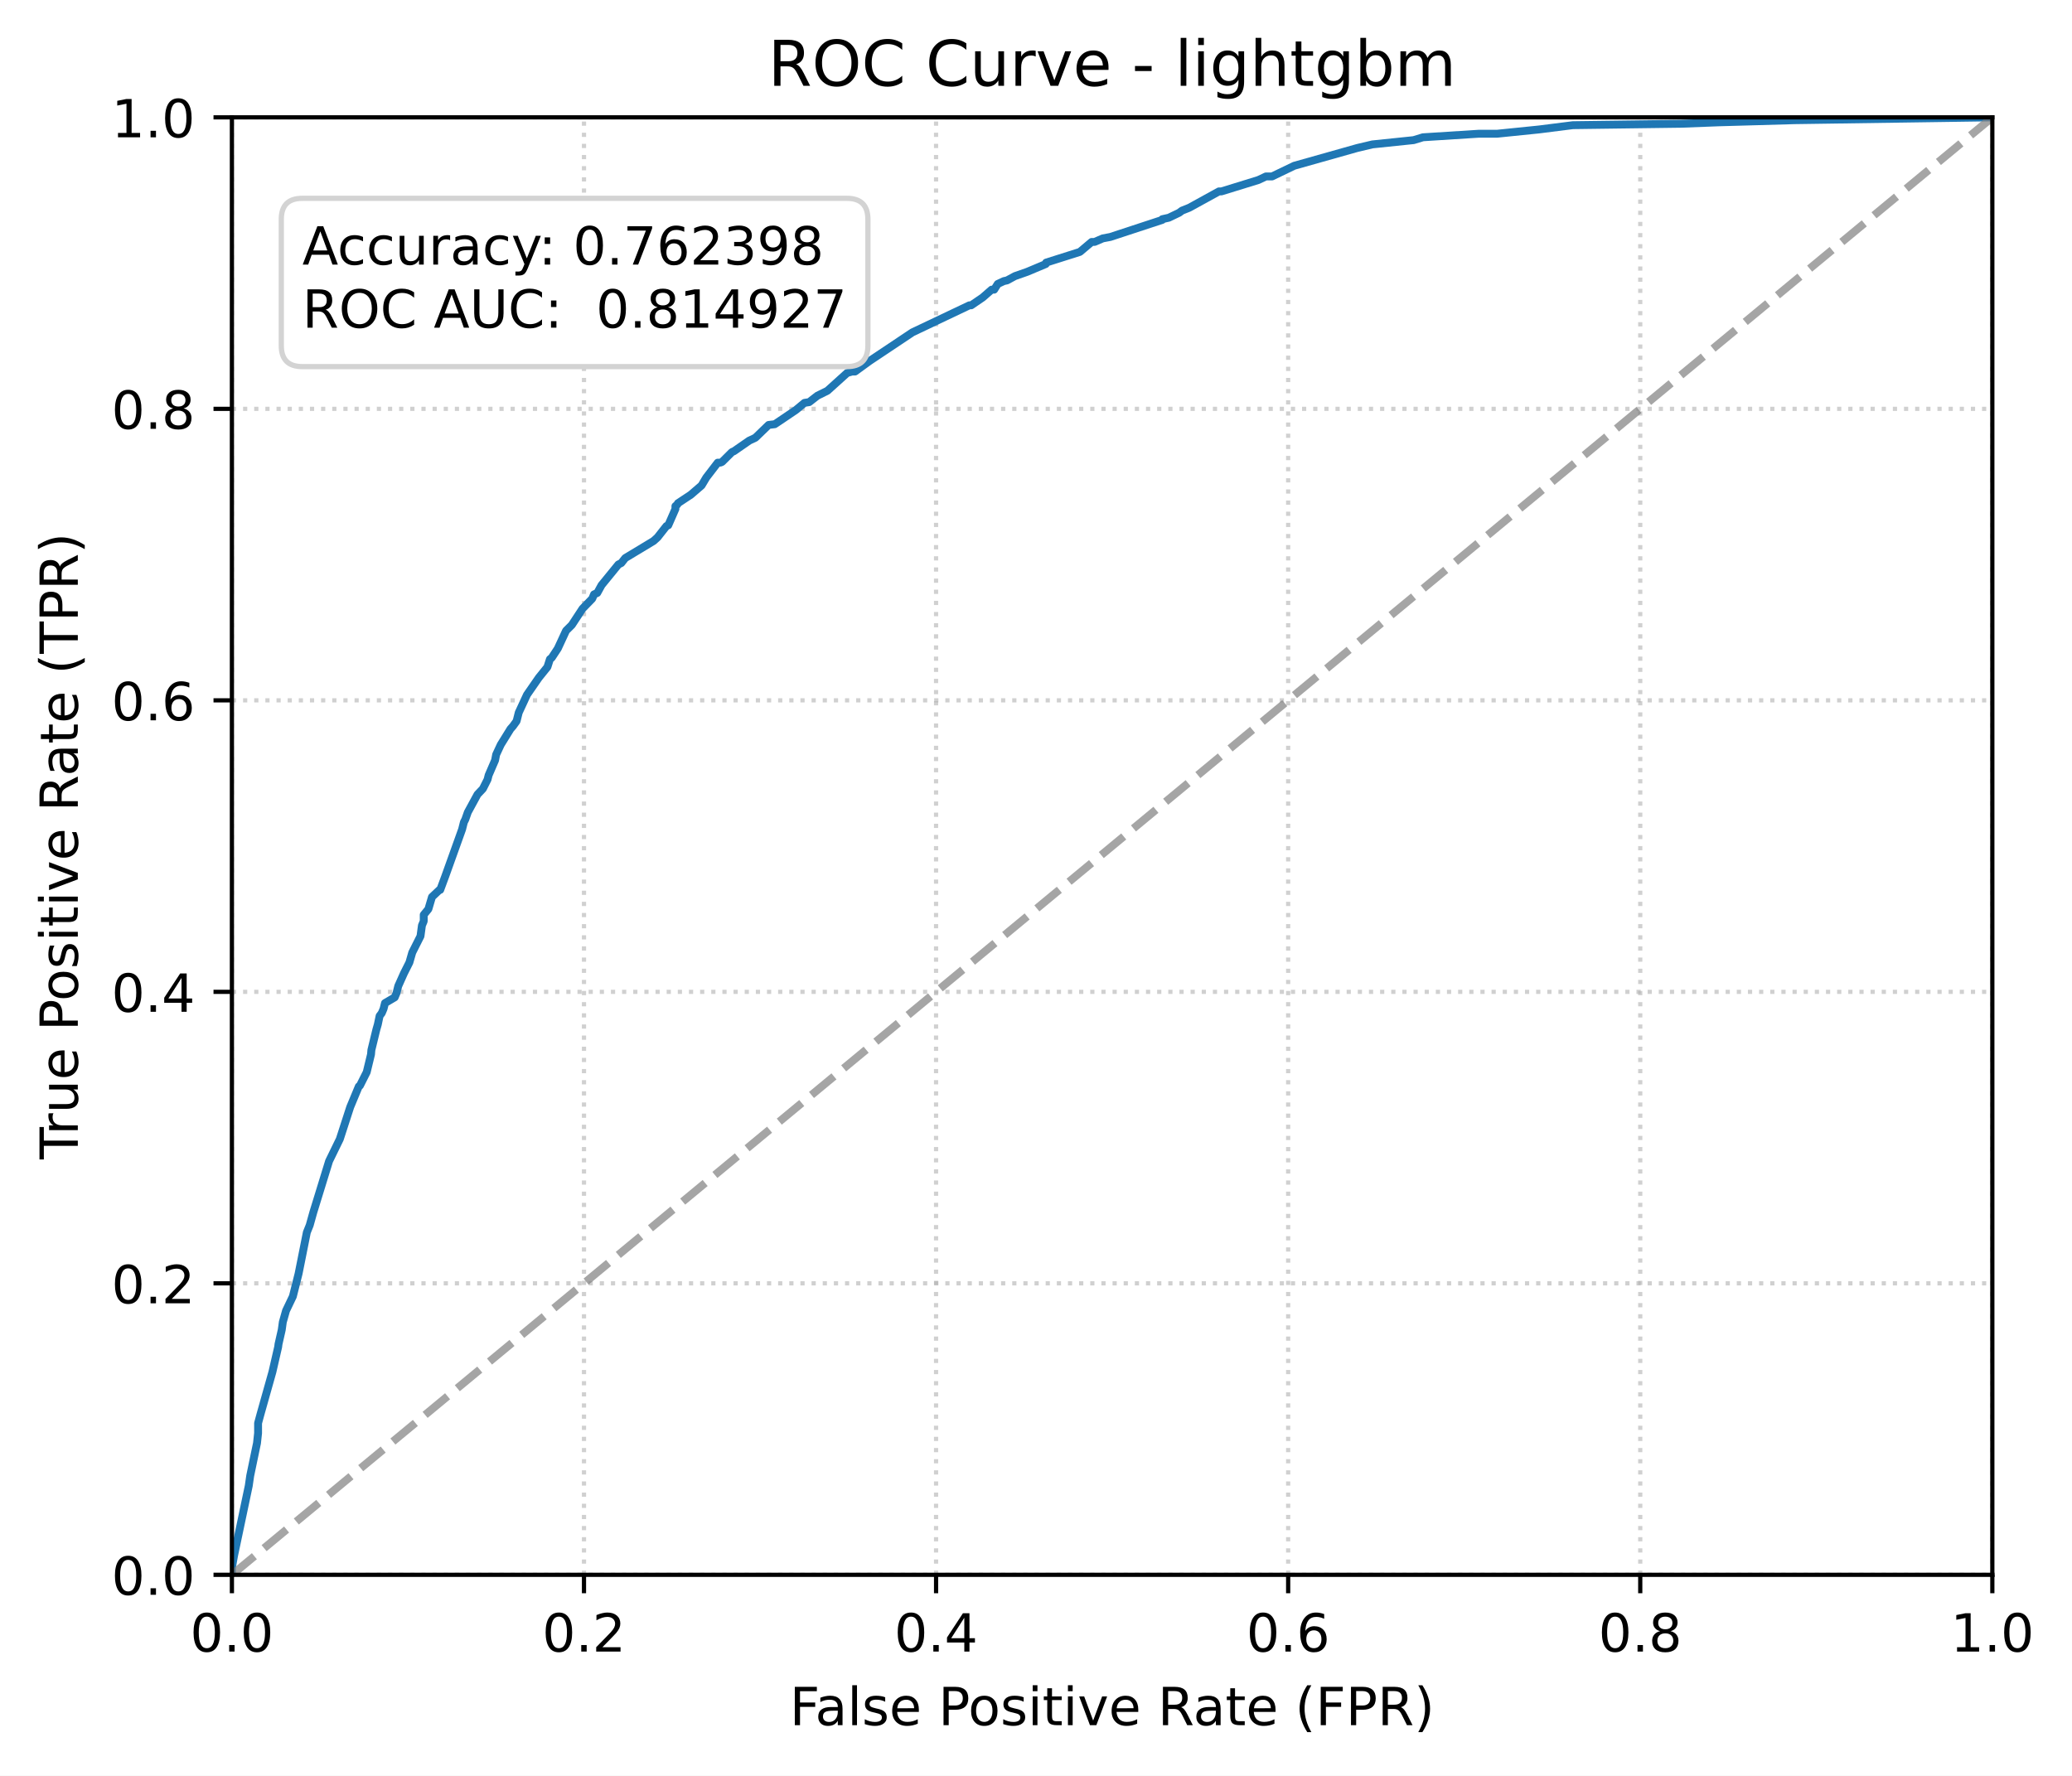
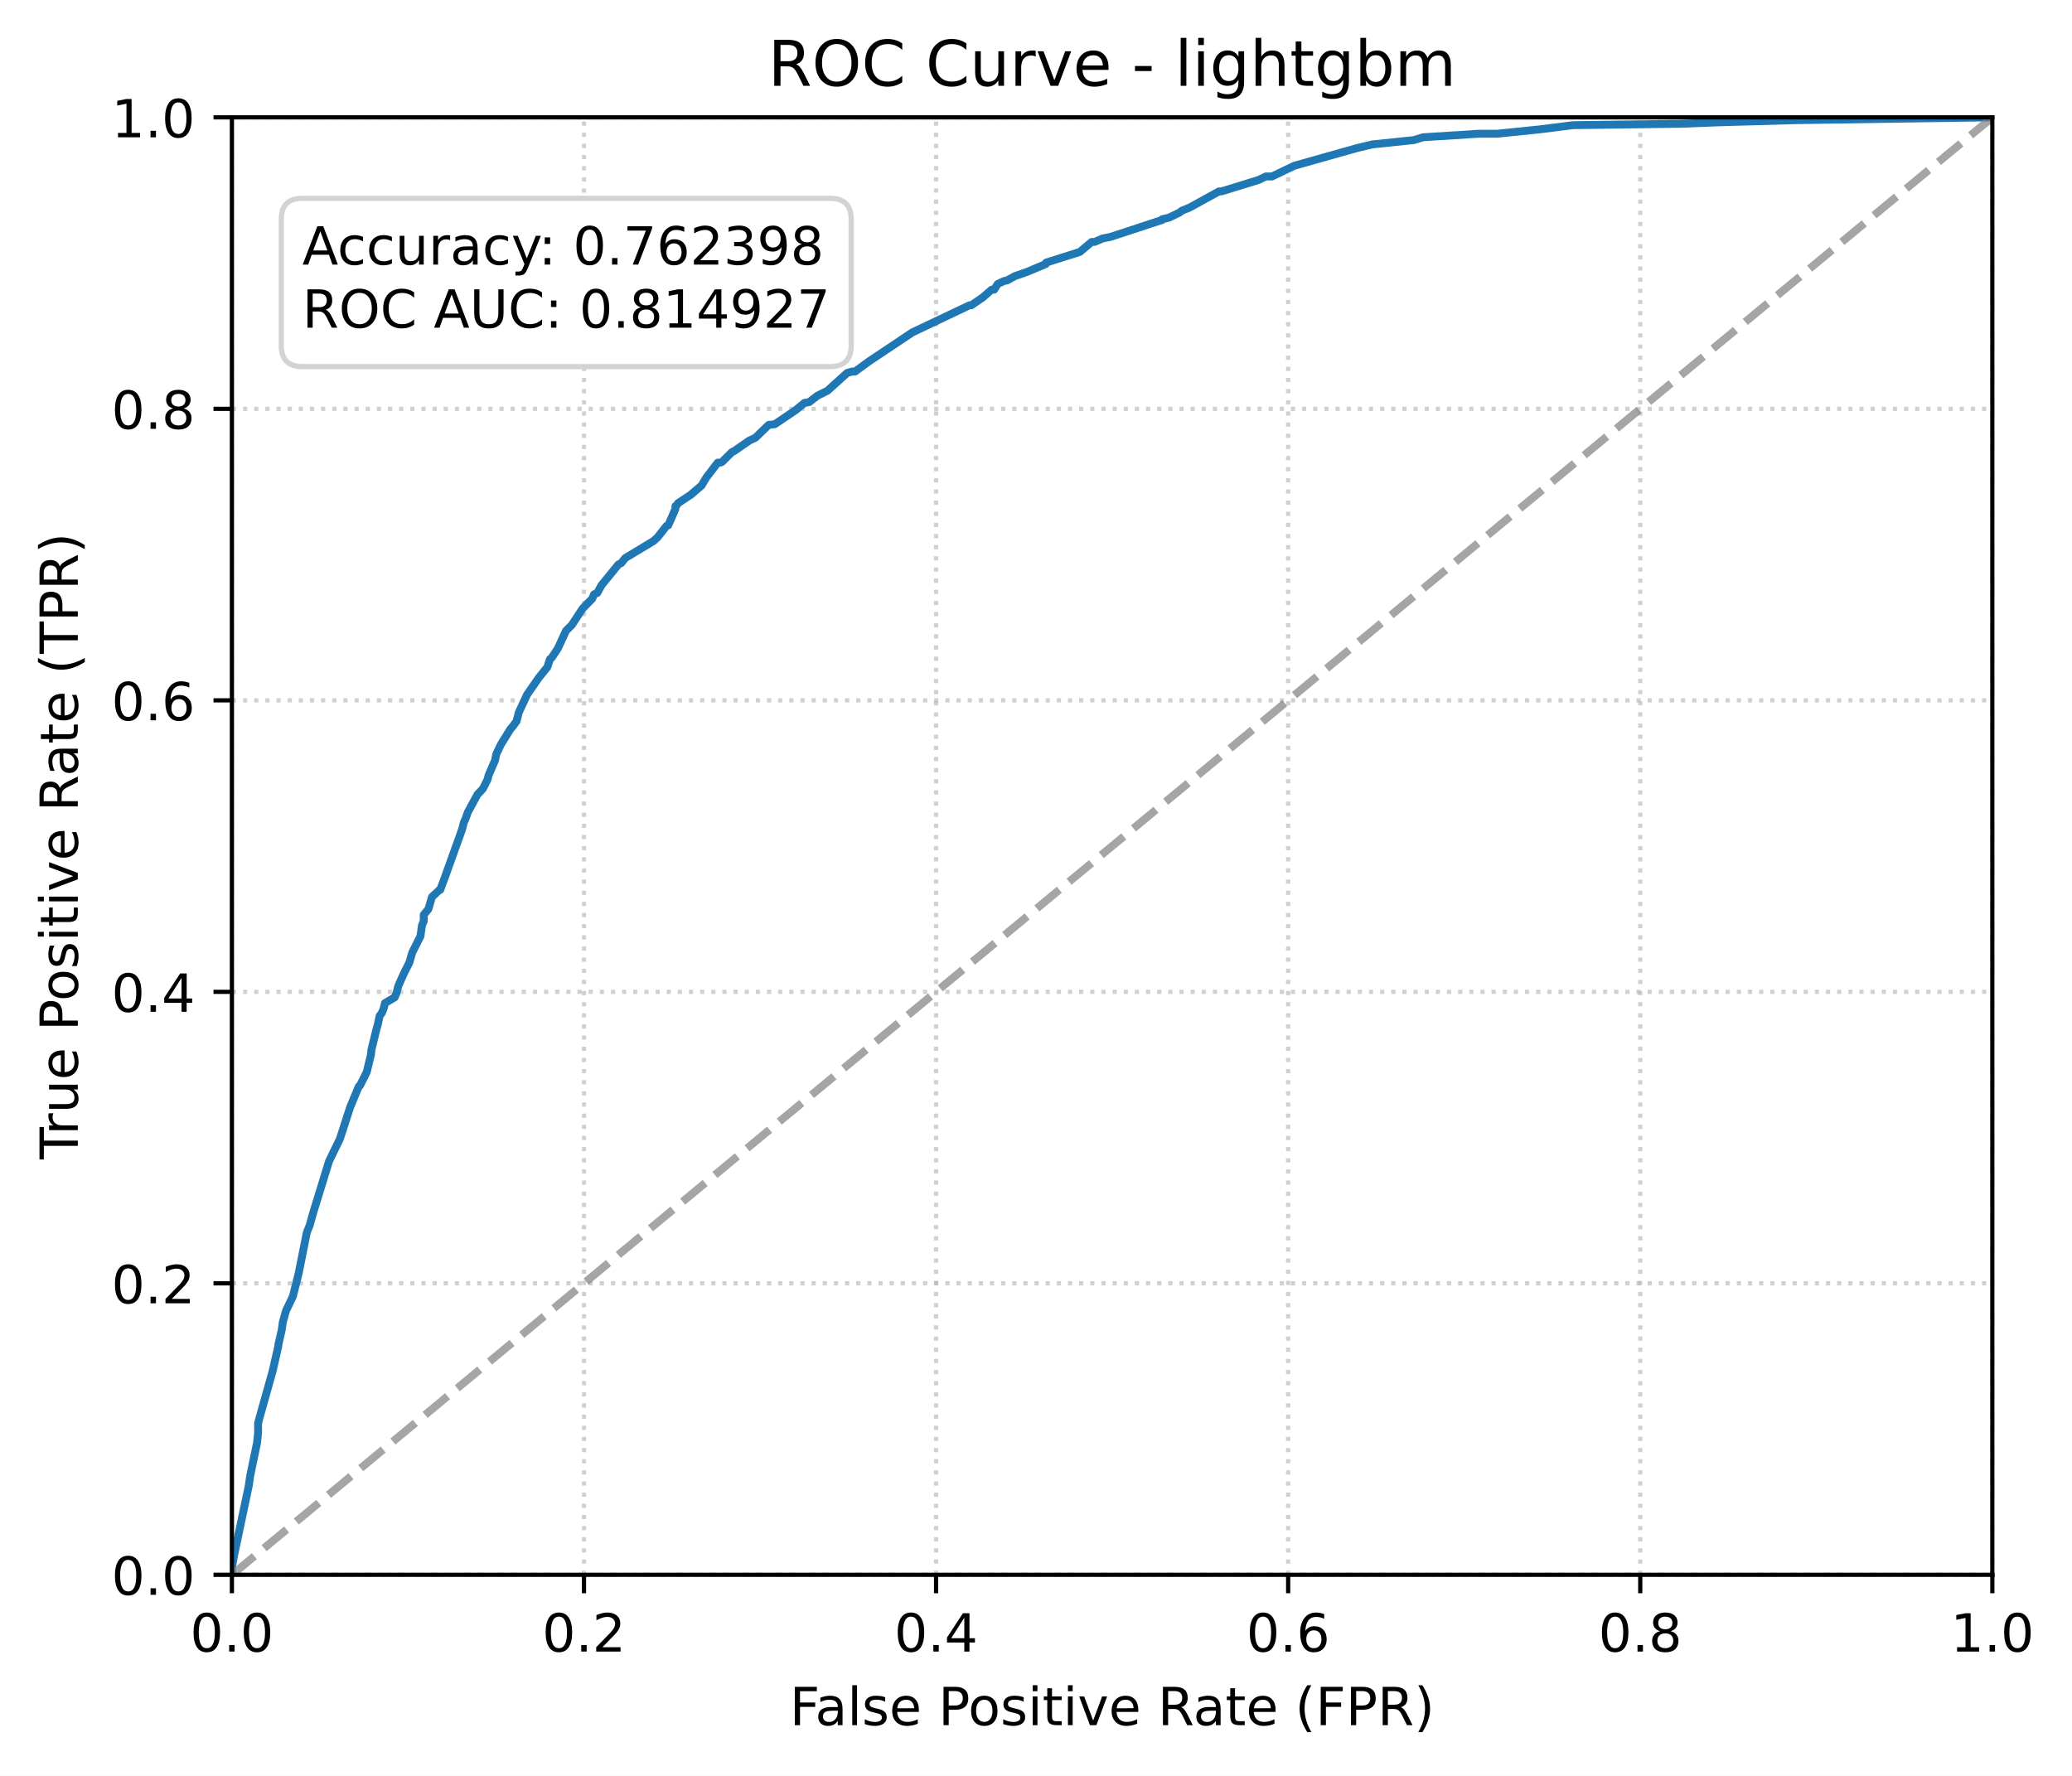
<svg xmlns="http://www.w3.org/2000/svg" xmlns:xlink="http://www.w3.org/1999/xlink" width="394.055pt" height="337.719pt" viewBox="0 0 394.055 337.719" version="1.1">
  <defs>
    <style type="text/css">*{stroke-linejoin:round;stroke-linecap:butt}</style>
  </defs>
  <g id="prefix__figure_1">
    <g id="prefix__patch_1">
      <path d="M 0 337.719  L 394.055 337.719  L 394.055 0  L 0 0  z " style="fill: #ffffff" />
    </g>
    <g id="prefix__axes_1">
      <g id="prefix__patch_2">
        <path d="M 44.104 299.518  L 378.904 299.518  L 378.904 22.318  L 44.104 22.318  z " style="fill: #ffffff" />
      </g>
      <g id="prefix__matplotlib.axis_1">
        <g id="prefix__xtick_1">
          <g id="prefix__line2d_1">
            <path d="M 44.104 299.518  L 44.104 22.318  " clip-path="url(#prefix__p658840c088)" style="fill: none; stroke-dasharray: 0.8,1.32; stroke-dashoffset: 0; stroke: #b0b0b0; stroke-opacity: 0.6; stroke-width: 0.8" />
          </g>
          <g id="prefix__line2d_2">
            <defs>
              <path id="prefix__mf45186d441" d="M 0 0  L 0 3.5  " style="stroke: #000000; stroke-width: 0.8" />
            </defs>
            <g>
              <use xlink:href="#prefix__mf45186d441" x="44.104" y="299.518" style="stroke: #000000; stroke-width: 0.8" />
            </g>
          </g>
          <g id="prefix__text_1">
            <g transform="translate(36.15234 314.1158) scale(0.1 -0.1)">
              <defs>
                <path id="prefix__DejaVuSans-13" d="M 2034 4250  Q 1547 4250 1301 3770  Q 1056 3291 1056 2328  Q 1056 1369 1301 889  Q 1547 409 2034 409  Q 2525 409 2770 889  Q 3016 1369 3016 2328  Q 3016 3291 2770 3770  Q 2525 4250 2034 4250  z M 2034 4750  Q 2819 4750 3233 4129  Q 3647 3509 3647 2328  Q 3647 1150 3233 529  Q 2819 -91 2034 -91  Q 1250 -91 836 529  Q 422 1150 422 2328  Q 422 3509 836 4129  Q 1250 4750 2034 4750  z " transform="scale(0.015625)" />
                <path id="prefix__DejaVuSans-11" d="M 684 794  L 1344 794  L 1344 0  L 684 0  L 684 794  z " transform="scale(0.015625)" />
              </defs>
              <use xlink:href="#prefix__DejaVuSans-13" />
              <use xlink:href="#prefix__DejaVuSans-11" transform="translate(63.625 0)" />
              <use xlink:href="#prefix__DejaVuSans-13" transform="translate(95.40625 0)" />
            </g>
          </g>
        </g>
        <g id="prefix__xtick_2">
          <g id="prefix__line2d_3">
            <path d="M 111.064 299.518  L 111.064 22.318  " clip-path="url(#prefix__p658840c088)" style="fill: none; stroke-dasharray: 0.8,1.32; stroke-dashoffset: 0; stroke: #b0b0b0; stroke-opacity: 0.6; stroke-width: 0.8" />
          </g>
          <g id="prefix__line2d_4">
            <g>
              <use xlink:href="#prefix__mf45186d441" x="111.064" y="299.518" style="stroke: #000000; stroke-width: 0.8" />
            </g>
          </g>
          <g id="prefix__text_2">
            <g transform="translate(103.1123 314.1158) scale(0.1 -0.1)">
              <defs>
                <path id="prefix__DejaVuSans-15" d="M 1228 531  L 3431 531  L 3431 0  L 469 0  L 469 531  Q 828 903 1448 1529  Q 2069 2156 2228 2338  Q 2531 2678 2651 2914  Q 2772 3150 2772 3378  Q 2772 3750 2511 3984  Q 2250 4219 1831 4219  Q 1534 4219 1204 4116  Q 875 4013 500 3803  L 500 4441  Q 881 4594 1212 4672  Q 1544 4750 1819 4750  Q 2544 4750 2975 4387  Q 3406 4025 3406 3419  Q 3406 3131 3298 2873  Q 3191 2616 2906 2266  Q 2828 2175 2409 1742  Q 1991 1309 1228 531  z " transform="scale(0.015625)" />
              </defs>
              <use xlink:href="#prefix__DejaVuSans-13" />
              <use xlink:href="#prefix__DejaVuSans-11" transform="translate(63.625 0)" />
              <use xlink:href="#prefix__DejaVuSans-15" transform="translate(95.40625 0)" />
            </g>
          </g>
        </g>
        <g id="prefix__xtick_3">
          <g id="prefix__line2d_5">
            <path d="M 178.024 299.518  L 178.024 22.318  " clip-path="url(#prefix__p658840c088)" style="fill: none; stroke-dasharray: 0.8,1.32; stroke-dashoffset: 0; stroke: #b0b0b0; stroke-opacity: 0.6; stroke-width: 0.8" />
          </g>
          <g id="prefix__line2d_6">
            <g>
              <use xlink:href="#prefix__mf45186d441" x="178.024" y="299.518" style="stroke: #000000; stroke-width: 0.8" />
            </g>
          </g>
          <g id="prefix__text_3">
            <g transform="translate(170.0723 314.1158) scale(0.1 -0.1)">
              <defs>
                <path id="prefix__DejaVuSans-17" d="M 2419 4116  L 825 1625  L 2419 1625  L 2419 4116  z M 2253 4666  L 3047 4666  L 3047 1625  L 3713 1625  L 3713 1100  L 3047 1100  L 3047 0  L 2419 0  L 2419 1100  L 313 1100  L 313 1709  L 2253 4666  z " transform="scale(0.015625)" />
              </defs>
              <use xlink:href="#prefix__DejaVuSans-13" />
              <use xlink:href="#prefix__DejaVuSans-11" transform="translate(63.625 0)" />
              <use xlink:href="#prefix__DejaVuSans-17" transform="translate(95.40625 0)" />
            </g>
          </g>
        </g>
        <g id="prefix__xtick_4">
          <g id="prefix__line2d_7">
            <path d="M 244.984 299.518  L 244.984 22.318  " clip-path="url(#prefix__p658840c088)" style="fill: none; stroke-dasharray: 0.8,1.32; stroke-dashoffset: 0; stroke: #b0b0b0; stroke-opacity: 0.6; stroke-width: 0.8" />
          </g>
          <g id="prefix__line2d_8">
            <g>
              <use xlink:href="#prefix__mf45186d441" x="244.984" y="299.518" style="stroke: #000000; stroke-width: 0.8" />
            </g>
          </g>
          <g id="prefix__text_4">
            <g transform="translate(237.0323 314.1158) scale(0.1 -0.1)">
              <defs>
                <path id="prefix__DejaVuSans-19" d="M 2113 2584  Q 1688 2584 1439 2293  Q 1191 2003 1191 1497  Q 1191 994 1439 701  Q 1688 409 2113 409  Q 2538 409 2786 701  Q 3034 994 3034 1497  Q 3034 2003 2786 2293  Q 2538 2584 2113 2584  z M 3366 4563  L 3366 3988  Q 3128 4100 2886 4159  Q 2644 4219 2406 4219  Q 1781 4219 1451 3797  Q 1122 3375 1075 2522  Q 1259 2794 1537 2939  Q 1816 3084 2150 3084  Q 2853 3084 3261 2657  Q 3669 2231 3669 1497  Q 3669 778 3244 343  Q 2819 -91 2113 -91  Q 1303 -91 875 529  Q 447 1150 447 2328  Q 447 3434 972 4092  Q 1497 4750 2381 4750  Q 2619 4750 2861 4703  Q 3103 4656 3366 4563  z " transform="scale(0.015625)" />
              </defs>
              <use xlink:href="#prefix__DejaVuSans-13" />
              <use xlink:href="#prefix__DejaVuSans-11" transform="translate(63.625 0)" />
              <use xlink:href="#prefix__DejaVuSans-19" transform="translate(95.40625 0)" />
            </g>
          </g>
        </g>
        <g id="prefix__xtick_5">
          <g id="prefix__line2d_9">
            <path d="M 311.944 299.518  L 311.944 22.318  " clip-path="url(#prefix__p658840c088)" style="fill: none; stroke-dasharray: 0.8,1.32; stroke-dashoffset: 0; stroke: #b0b0b0; stroke-opacity: 0.6; stroke-width: 0.8" />
          </g>
          <g id="prefix__line2d_10">
            <g>
              <use xlink:href="#prefix__mf45186d441" x="311.944" y="299.518" style="stroke: #000000; stroke-width: 0.8" />
            </g>
          </g>
          <g id="prefix__text_5">
            <g transform="translate(303.9923 314.1158) scale(0.1 -0.1)">
              <defs>
                <path id="prefix__DejaVuSans-1b" d="M 2034 2216  Q 1584 2216 1326 1975  Q 1069 1734 1069 1313  Q 1069 891 1326 650  Q 1584 409 2034 409  Q 2484 409 2743 651  Q 3003 894 3003 1313  Q 3003 1734 2745 1975  Q 2488 2216 2034 2216  z M 1403 2484  Q 997 2584 770 2862  Q 544 3141 544 3541  Q 544 4100 942 4425  Q 1341 4750 2034 4750  Q 2731 4750 3128 4425  Q 3525 4100 3525 3541  Q 3525 3141 3298 2862  Q 3072 2584 2669 2484  Q 3125 2378 3379 2068  Q 3634 1759 3634 1313  Q 3634 634 3220 271  Q 2806 -91 2034 -91  Q 1263 -91 848 271  Q 434 634 434 1313  Q 434 1759 690 2068  Q 947 2378 1403 2484  z M 1172 3481  Q 1172 3119 1398 2916  Q 1625 2713 2034 2713  Q 2441 2713 2670 2916  Q 2900 3119 2900 3481  Q 2900 3844 2670 4047  Q 2441 4250 2034 4250  Q 1625 4250 1398 4047  Q 1172 3844 1172 3481  z " transform="scale(0.015625)" />
              </defs>
              <use xlink:href="#prefix__DejaVuSans-13" />
              <use xlink:href="#prefix__DejaVuSans-11" transform="translate(63.625 0)" />
              <use xlink:href="#prefix__DejaVuSans-1b" transform="translate(95.40625 0)" />
            </g>
          </g>
        </g>
        <g id="prefix__xtick_6">
          <g id="prefix__line2d_11">
            <path d="M 378.904 299.518  L 378.904 22.318  " clip-path="url(#prefix__p658840c088)" style="fill: none; stroke-dasharray: 0.8,1.32; stroke-dashoffset: 0; stroke: #b0b0b0; stroke-opacity: 0.6; stroke-width: 0.8" />
          </g>
          <g id="prefix__line2d_12">
            <g>
              <use xlink:href="#prefix__mf45186d441" x="378.904" y="299.518" style="stroke: #000000; stroke-width: 0.8" />
            </g>
          </g>
          <g id="prefix__text_6">
            <g transform="translate(370.9523 314.1158) scale(0.1 -0.1)">
              <defs>
                <path id="prefix__DejaVuSans-14" d="M 794 531  L 1825 531  L 1825 4091  L 703 3866  L 703 4441  L 1819 4666  L 2450 4666  L 2450 531  L 3481 531  L 3481 0  L 794 0  L 794 531  z " transform="scale(0.015625)" />
              </defs>
              <use xlink:href="#prefix__DejaVuSans-14" />
              <use xlink:href="#prefix__DejaVuSans-11" transform="translate(63.625 0)" />
              <use xlink:href="#prefix__DejaVuSans-13" transform="translate(95.40625 0)" />
            </g>
          </g>
        </g>
        <g id="prefix__text_7">
          <g transform="translate(150.1789 328.1166) scale(0.1 -0.1)">
            <defs>
              <path id="prefix__DejaVuSans-29" d="M 628 4666  L 3309 4666  L 3309 4134  L 1259 4134  L 1259 2759  L 3109 2759  L 3109 2228  L 1259 2228  L 1259 0  L 628 0  L 628 4666  z " transform="scale(0.015625)" />
              <path id="prefix__DejaVuSans-44" d="M 2194 1759  Q 1497 1759 1228 1600  Q 959 1441 959 1056  Q 959 750 1161 570  Q 1363 391 1709 391  Q 2188 391 2477 730  Q 2766 1069 2766 1631  L 2766 1759  L 2194 1759  z M 3341 1997  L 3341 0  L 2766 0  L 2766 531  Q 2569 213 2275 61  Q 1981 -91 1556 -91  Q 1019 -91 701 211  Q 384 513 384 1019  Q 384 1609 779 1909  Q 1175 2209 1959 2209  L 2766 2209  L 2766 2266  Q 2766 2663 2505 2880  Q 2244 3097 1772 3097  Q 1472 3097 1187 3025  Q 903 2953 641 2809  L 641 3341  Q 956 3463 1253 3523  Q 1550 3584 1831 3584  Q 2591 3584 2966 3190  Q 3341 2797 3341 1997  z " transform="scale(0.015625)" />
              <path id="prefix__DejaVuSans-4f" d="M 603 4863  L 1178 4863  L 1178 0  L 603 0  L 603 4863  z " transform="scale(0.015625)" />
              <path id="prefix__DejaVuSans-56" d="M 2834 3397  L 2834 2853  Q 2591 2978 2328 3040  Q 2066 3103 1784 3103  Q 1356 3103 1142 2972  Q 928 2841 928 2578  Q 928 2378 1081 2264  Q 1234 2150 1697 2047  L 1894 2003  Q 2506 1872 2764 1633  Q 3022 1394 3022 966  Q 3022 478 2636 193  Q 2250 -91 1575 -91  Q 1294 -91 989 -36  Q 684 19 347 128  L 347 722  Q 666 556 975 473  Q 1284 391 1588 391  Q 1994 391 2212 530  Q 2431 669 2431 922  Q 2431 1156 2273 1281  Q 2116 1406 1581 1522  L 1381 1569  Q 847 1681 609 1914  Q 372 2147 372 2553  Q 372 3047 722 3315  Q 1072 3584 1716 3584  Q 2034 3584 2315 3537  Q 2597 3491 2834 3397  z " transform="scale(0.015625)" />
              <path id="prefix__DejaVuSans-48" d="M 3597 1894  L 3597 1613  L 953 1613  Q 991 1019 1311 708  Q 1631 397 2203 397  Q 2534 397 2845 478  Q 3156 559 3463 722  L 3463 178  Q 3153 47 2828 -22  Q 2503 -91 2169 -91  Q 1331 -91 842 396  Q 353 884 353 1716  Q 353 2575 817 3079  Q 1281 3584 2069 3584  Q 2775 3584 3186 3129  Q 3597 2675 3597 1894  z M 3022 2063  Q 3016 2534 2758 2815  Q 2500 3097 2075 3097  Q 1594 3097 1305 2825  Q 1016 2553 972 2059  L 3022 2063  z " transform="scale(0.015625)" />
              <path id="prefix__DejaVuSans-3" transform="scale(0.015625)" />
              <path id="prefix__DejaVuSans-33" d="M 1259 4147  L 1259 2394  L 2053 2394  Q 2494 2394 2734 2622  Q 2975 2850 2975 3272  Q 2975 3691 2734 3919  Q 2494 4147 2053 4147  L 1259 4147  z M 628 4666  L 2053 4666  Q 2838 4666 3239 4311  Q 3641 3956 3641 3272  Q 3641 2581 3239 2228  Q 2838 1875 2053 1875  L 1259 1875  L 1259 0  L 628 0  L 628 4666  z " transform="scale(0.015625)" />
              <path id="prefix__DejaVuSans-52" d="M 1959 3097  Q 1497 3097 1228 2736  Q 959 2375 959 1747  Q 959 1119 1226 758  Q 1494 397 1959 397  Q 2419 397 2687 759  Q 2956 1122 2956 1747  Q 2956 2369 2687 2733  Q 2419 3097 1959 3097  z M 1959 3584  Q 2709 3584 3137 3096  Q 3566 2609 3566 1747  Q 3566 888 3137 398  Q 2709 -91 1959 -91  Q 1206 -91 779 398  Q 353 888 353 1747  Q 353 2609 779 3096  Q 1206 3584 1959 3584  z " transform="scale(0.015625)" />
              <path id="prefix__DejaVuSans-4c" d="M 603 3500  L 1178 3500  L 1178 0  L 603 0  L 603 3500  z M 603 4863  L 1178 4863  L 1178 4134  L 603 4134  L 603 4863  z " transform="scale(0.015625)" />
              <path id="prefix__DejaVuSans-57" d="M 1172 4494  L 1172 3500  L 2356 3500  L 2356 3053  L 1172 3053  L 1172 1153  Q 1172 725 1289 603  Q 1406 481 1766 481  L 2356 481  L 2356 0  L 1766 0  Q 1100 0 847 248  Q 594 497 594 1153  L 594 3053  L 172 3053  L 172 3500  L 594 3500  L 594 4494  L 1172 4494  z " transform="scale(0.015625)" />
              <path id="prefix__DejaVuSans-59" d="M 191 3500  L 800 3500  L 1894 563  L 2988 3500  L 3597 3500  L 2284 0  L 1503 0  L 191 3500  z " transform="scale(0.015625)" />
              <path id="prefix__DejaVuSans-35" d="M 2841 2188  Q 3044 2119 3236 1894  Q 3428 1669 3622 1275  L 4263 0  L 3584 0  L 2988 1197  Q 2756 1666 2539 1819  Q 2322 1972 1947 1972  L 1259 1972  L 1259 0  L 628 0  L 628 4666  L 2053 4666  Q 2853 4666 3247 4331  Q 3641 3997 3641 3322  Q 3641 2881 3436 2590  Q 3231 2300 2841 2188  z M 1259 4147  L 1259 2491  L 2053 2491  Q 2509 2491 2742 2702  Q 2975 2913 2975 3322  Q 2975 3731 2742 3939  Q 2509 4147 2053 4147  L 1259 4147  z " transform="scale(0.015625)" />
              <path id="prefix__DejaVuSans-b" d="M 1984 4856  Q 1566 4138 1362 3434  Q 1159 2731 1159 2009  Q 1159 1288 1364 580  Q 1569 -128 1984 -844  L 1484 -844  Q 1016 -109 783 600  Q 550 1309 550 2009  Q 550 2706 781 3412  Q 1013 4119 1484 4856  L 1984 4856  z " transform="scale(0.015625)" />
              <path id="prefix__DejaVuSans-c" d="M 513 4856  L 1013 4856  Q 1481 4119 1714 3412  Q 1947 2706 1947 2009  Q 1947 1309 1714 600  Q 1481 -109 1013 -844  L 513 -844  Q 928 -128 1133 580  Q 1338 1288 1338 2009  Q 1338 2731 1133 3434  Q 928 4138 513 4856  z " transform="scale(0.015625)" />
            </defs>
            <use xlink:href="#prefix__DejaVuSans-29" />
            <use xlink:href="#prefix__DejaVuSans-44" transform="translate(48.34375 0)" />
            <use xlink:href="#prefix__DejaVuSans-4f" transform="translate(109.625 0)" />
            <use xlink:href="#prefix__DejaVuSans-56" transform="translate(137.4062 0)" />
            <use xlink:href="#prefix__DejaVuSans-48" transform="translate(189.5 0)" />
            <use xlink:href="#prefix__DejaVuSans-3" transform="translate(251.0312 0)" />
            <use xlink:href="#prefix__DejaVuSans-33" transform="translate(282.8125 0)" />
            <use xlink:href="#prefix__DejaVuSans-52" transform="translate(339.5469 0)" />
            <use xlink:href="#prefix__DejaVuSans-56" transform="translate(400.7344 0)" />
            <use xlink:href="#prefix__DejaVuSans-4c" transform="translate(452.8281 0)" />
            <use xlink:href="#prefix__DejaVuSans-57" transform="translate(480.6094 0)" />
            <use xlink:href="#prefix__DejaVuSans-4c" transform="translate(519.8125 0)" />
            <use xlink:href="#prefix__DejaVuSans-59" transform="translate(547.5938 0)" />
            <use xlink:href="#prefix__DejaVuSans-48" transform="translate(606.7812 0)" />
            <use xlink:href="#prefix__DejaVuSans-3" transform="translate(668.3125 0)" />
            <use xlink:href="#prefix__DejaVuSans-35" transform="translate(700.0938 0)" />
            <use xlink:href="#prefix__DejaVuSans-44" transform="translate(767.375 0)" />
            <use xlink:href="#prefix__DejaVuSans-57" transform="translate(828.6562 0)" />
            <use xlink:href="#prefix__DejaVuSans-48" transform="translate(867.8594 0)" />
            <use xlink:href="#prefix__DejaVuSans-3" transform="translate(929.3906 0)" />
            <use xlink:href="#prefix__DejaVuSans-b" transform="translate(961.1719 0)" />
            <use xlink:href="#prefix__DejaVuSans-29" transform="translate(1000.188 0)" />
            <use xlink:href="#prefix__DejaVuSans-33" transform="translate(1057.703 0)" />
            <use xlink:href="#prefix__DejaVuSans-35" transform="translate(1118 0)" />
            <use xlink:href="#prefix__DejaVuSans-c" transform="translate(1187.484 0)" />
          </g>
        </g>
      </g>
      <g id="prefix__matplotlib.axis_2">
        <g id="prefix__ytick_1">
          <g id="prefix__line2d_13">
            <path d="M 44.104 299.518  L 378.904 299.518  " clip-path="url(#prefix__p658840c088)" style="fill: none; stroke-dasharray: 0.8,1.32; stroke-dashoffset: 0; stroke: #b0b0b0; stroke-opacity: 0.6; stroke-width: 0.8" />
          </g>
          <g id="prefix__line2d_14">
            <defs>
              <path id="prefix__mb04cfeff4b" d="M 0 0  L -3.5 0  " style="stroke: #000000; stroke-width: 0.8" />
            </defs>
            <g>
              <use xlink:href="#prefix__mb04cfeff4b" x="44.104" y="299.518" style="stroke: #000000; stroke-width: 0.8" />
            </g>
          </g>
          <g id="prefix__text_8">
            <g transform="translate(21.20078 303.317) scale(0.1 -0.1)">
              <use xlink:href="#prefix__DejaVuSans-13" />
              <use xlink:href="#prefix__DejaVuSans-11" transform="translate(63.625 0)" />
              <use xlink:href="#prefix__DejaVuSans-13" transform="translate(95.40625 0)" />
            </g>
          </g>
        </g>
        <g id="prefix__ytick_2">
          <g id="prefix__line2d_15">
            <path d="M 44.104 244.078  L 378.904 244.078  " clip-path="url(#prefix__p658840c088)" style="fill: none; stroke-dasharray: 0.8,1.32; stroke-dashoffset: 0; stroke: #b0b0b0; stroke-opacity: 0.6; stroke-width: 0.8" />
          </g>
          <g id="prefix__line2d_16">
            <g>
              <use xlink:href="#prefix__mb04cfeff4b" x="44.104" y="244.078" style="stroke: #000000; stroke-width: 0.8" />
            </g>
          </g>
          <g id="prefix__text_9">
            <g transform="translate(21.20078 247.877) scale(0.1 -0.1)">
              <use xlink:href="#prefix__DejaVuSans-13" />
              <use xlink:href="#prefix__DejaVuSans-11" transform="translate(63.625 0)" />
              <use xlink:href="#prefix__DejaVuSans-15" transform="translate(95.40625 0)" />
            </g>
          </g>
        </g>
        <g id="prefix__ytick_3">
          <g id="prefix__line2d_17">
            <path d="M 44.104 188.638  L 378.904 188.638  " clip-path="url(#prefix__p658840c088)" style="fill: none; stroke-dasharray: 0.8,1.32; stroke-dashoffset: 0; stroke: #b0b0b0; stroke-opacity: 0.6; stroke-width: 0.8" />
          </g>
          <g id="prefix__line2d_18">
            <g>
              <use xlink:href="#prefix__mb04cfeff4b" x="44.104" y="188.638" style="stroke: #000000; stroke-width: 0.8" />
            </g>
          </g>
          <g id="prefix__text_10">
            <g transform="translate(21.20078 192.437) scale(0.1 -0.1)">
              <use xlink:href="#prefix__DejaVuSans-13" />
              <use xlink:href="#prefix__DejaVuSans-11" transform="translate(63.625 0)" />
              <use xlink:href="#prefix__DejaVuSans-17" transform="translate(95.40625 0)" />
            </g>
          </g>
        </g>
        <g id="prefix__ytick_4">
          <g id="prefix__line2d_19">
            <path d="M 44.104 133.198  L 378.904 133.198  " clip-path="url(#prefix__p658840c088)" style="fill: none; stroke-dasharray: 0.8,1.32; stroke-dashoffset: 0; stroke: #b0b0b0; stroke-opacity: 0.6; stroke-width: 0.8" />
          </g>
          <g id="prefix__line2d_20">
            <g>
              <use xlink:href="#prefix__mb04cfeff4b" x="44.104" y="133.198" style="stroke: #000000; stroke-width: 0.8" />
            </g>
          </g>
          <g id="prefix__text_11">
            <g transform="translate(21.20078 136.997) scale(0.1 -0.1)">
              <use xlink:href="#prefix__DejaVuSans-13" />
              <use xlink:href="#prefix__DejaVuSans-11" transform="translate(63.625 0)" />
              <use xlink:href="#prefix__DejaVuSans-19" transform="translate(95.40625 0)" />
            </g>
          </g>
        </g>
        <g id="prefix__ytick_5">
          <g id="prefix__line2d_21">
            <path d="M 44.104 77.758  L 378.904 77.758  " clip-path="url(#prefix__p658840c088)" style="fill: none; stroke-dasharray: 0.8,1.32; stroke-dashoffset: 0; stroke: #b0b0b0; stroke-opacity: 0.6; stroke-width: 0.8" />
          </g>
          <g id="prefix__line2d_22">
            <g>
              <use xlink:href="#prefix__mb04cfeff4b" x="44.104" y="77.758" style="stroke: #000000; stroke-width: 0.8" />
            </g>
          </g>
          <g id="prefix__text_12">
            <g transform="translate(21.20078 81.55695) scale(0.1 -0.1)">
              <use xlink:href="#prefix__DejaVuSans-13" />
              <use xlink:href="#prefix__DejaVuSans-11" transform="translate(63.625 0)" />
              <use xlink:href="#prefix__DejaVuSans-1b" transform="translate(95.40625 0)" />
            </g>
          </g>
        </g>
        <g id="prefix__ytick_6">
          <g id="prefix__line2d_23">
            <path d="M 44.104 22.318  L 378.904 22.318  " clip-path="url(#prefix__p658840c088)" style="fill: none; stroke-dasharray: 0.8,1.32; stroke-dashoffset: 0; stroke: #b0b0b0; stroke-opacity: 0.6; stroke-width: 0.8" />
          </g>
          <g id="prefix__line2d_24">
            <g>
              <use xlink:href="#prefix__mb04cfeff4b" x="44.104" y="22.318" style="stroke: #000000; stroke-width: 0.8" />
            </g>
          </g>
          <g id="prefix__text_13">
            <g transform="translate(21.20078 26.11695) scale(0.1 -0.1)">
              <use xlink:href="#prefix__DejaVuSans-14" />
              <use xlink:href="#prefix__DejaVuSans-11" transform="translate(63.625 0)" />
              <use xlink:href="#prefix__DejaVuSans-13" transform="translate(95.40625 0)" />
            </g>
          </g>
        </g>
        <g id="prefix__text_14">
          <g transform="translate(14.79844 220.4892) rotate(-90) scale(0.1 -0.1)">
            <defs>
              <path id="prefix__DejaVuSans-37" d="M -19 4666  L 3928 4666  L 3928 4134  L 2272 4134  L 2272 0  L 1638 0  L 1638 4134  L -19 4134  L -19 4666  z " transform="scale(0.015625)" />
              <path id="prefix__DejaVuSans-55" d="M 2631 2963  Q 2534 3019 2420 3045  Q 2306 3072 2169 3072  Q 1681 3072 1420 2755  Q 1159 2438 1159 1844  L 1159 0  L 581 0  L 581 3500  L 1159 3500  L 1159 2956  Q 1341 3275 1631 3429  Q 1922 3584 2338 3584  Q 2397 3584 2469 3576  Q 2541 3569 2628 3553  L 2631 2963  z " transform="scale(0.015625)" />
              <path id="prefix__DejaVuSans-58" d="M 544 1381  L 544 3500  L 1119 3500  L 1119 1403  Q 1119 906 1312 657  Q 1506 409 1894 409  Q 2359 409 2629 706  Q 2900 1003 2900 1516  L 2900 3500  L 3475 3500  L 3475 0  L 2900 0  L 2900 538  Q 2691 219 2414 64  Q 2138 -91 1772 -91  Q 1169 -91 856 284  Q 544 659 544 1381  z M 1991 3584  L 1991 3584  z " transform="scale(0.015625)" />
            </defs>
            <use xlink:href="#prefix__DejaVuSans-37" />
            <use xlink:href="#prefix__DejaVuSans-55" transform="translate(46.375 0)" />
            <use xlink:href="#prefix__DejaVuSans-58" transform="translate(87.48438 0)" />
            <use xlink:href="#prefix__DejaVuSans-48" transform="translate(150.8594 0)" />
            <use xlink:href="#prefix__DejaVuSans-3" transform="translate(212.3906 0)" />
            <use xlink:href="#prefix__DejaVuSans-33" transform="translate(244.1719 0)" />
            <use xlink:href="#prefix__DejaVuSans-52" transform="translate(300.9062 0)" />
            <use xlink:href="#prefix__DejaVuSans-56" transform="translate(362.0938 0)" />
            <use xlink:href="#prefix__DejaVuSans-4c" transform="translate(414.1875 0)" />
            <use xlink:href="#prefix__DejaVuSans-57" transform="translate(441.9688 0)" />
            <use xlink:href="#prefix__DejaVuSans-4c" transform="translate(481.1719 0)" />
            <use xlink:href="#prefix__DejaVuSans-59" transform="translate(508.9531 0)" />
            <use xlink:href="#prefix__DejaVuSans-48" transform="translate(568.1406 0)" />
            <use xlink:href="#prefix__DejaVuSans-3" transform="translate(629.6719 0)" />
            <use xlink:href="#prefix__DejaVuSans-35" transform="translate(661.4531 0)" />
            <use xlink:href="#prefix__DejaVuSans-44" transform="translate(728.7344 0)" />
            <use xlink:href="#prefix__DejaVuSans-57" transform="translate(790.0156 0)" />
            <use xlink:href="#prefix__DejaVuSans-48" transform="translate(829.2188 0)" />
            <use xlink:href="#prefix__DejaVuSans-3" transform="translate(890.75 0)" />
            <use xlink:href="#prefix__DejaVuSans-b" transform="translate(922.5312 0)" />
            <use xlink:href="#prefix__DejaVuSans-37" transform="translate(961.5469 0)" />
            <use xlink:href="#prefix__DejaVuSans-33" transform="translate(1022.625 0)" />
            <use xlink:href="#prefix__DejaVuSans-35" transform="translate(1082.922 0)" />
            <use xlink:href="#prefix__DejaVuSans-c" transform="translate(1152.406 0)" />
          </g>
        </g>
      </g>
      <g id="prefix__line2d_25">
        <path d="M 44.104 299.518  L 44.104 298.164  L 44.513 295.862  L 47.309 282.591  L 47.581 280.695  L 48.877 274.466  L 49.082 272.57  L 49.082 270.674  L 49.559 268.914  L 51.809 260.924  L 52.9 256.184  L 52.968 255.643  L 53.582 252.934  L 53.787 251.445  L 54.4 249.278  L 55.696 246.57  L 56.787 242.236  L 58.355 234.382  L 58.901 233.028  L 59.582 230.591  L 62.583 220.84  L 64.628 216.643  L 66.606 210.549  L 68.242 206.622  L 68.447 206.486  L 69.742 203.913  L 70.561 200.528  L 70.629 199.715  L 71.583 195.788  L 71.856 194.84  L 72.197 193.215  L 72.606 192.674  L 72.947 191.861  L 73.22 190.778  L 75.061 189.694  L 75.402 188.882  L 75.743 187.528  L 76.834 185.09  L 77.857 183.059  L 78.402 181.163  L 79.97 178.048  L 80.243 176.017  L 80.584 175.205  L 80.584 173.986  L 81.471 172.903  L 82.152 170.6  L 83.584 169.246  L 83.721 169.246  L 84.675 166.673  L 87.88 157.736  L 88.221 156.382  L 88.494 155.84  L 88.971 154.486  L 90.812 151.1  L 91.835 150.017  L 92.722 148.257  L 92.926 147.444  L 94.153 144.6  L 94.358 143.517  L 95.244 141.621  L 97.085 138.642  L 97.563 138.1  L 98.245 137.152  L 98.654 135.527  L 100.222 132.142  L 102.472 128.892  L 104.109 126.861  L 104.586 125.371  L 104.927 125.1  L 106.086 123.34  L 107.655 119.954  L 108.746 118.871  L 110.791 115.756  L 112.632 113.86  L 112.973 113.048  L 113.587 112.777  L 114.405 111.288  L 117.61 107.36  L 118.155 107.09  L 118.905 106.142  L 124.292 102.892  L 125.042 102.215  L 126.747 100.048  L 127.088 99.912  L 128.452 96.798  L 128.452 96.256  L 128.793 95.985  L 128.929 95.715  L 131.384 94.089  L 133.429 92.329  L 134.316 90.839  L 136.498 87.996  L 136.975 87.996  L 137.316 87.86  L 139.225 85.964  L 139.566 85.829  L 142.498 83.798  L 143.657 83.256  L 146.18 80.819  L 147.34 80.683  L 148.362 80.006  L 151.363 77.975  L 152.999 76.621  L 153.886 76.485  L 155.454 75.266  L 157.363 74.319  L 161.113 70.933  L 162.068 70.662  L 162.614 70.662  L 165.409 68.631  L 173.524 63.214  L 184.365 58.068  L 184.706 58.068  L 186.888 56.579  L 188.593 55.089  L 189.07 55.089  L 189.752 54.006  L 190.911 53.464  L 191.525 53.329  L 193.025 52.516  L 195.343 51.704  L 198.889 50.214  L 198.957 49.943  L 205.367 47.912  L 207.617 46.016  L 208.163 46.016  L 209.731 45.339  L 211.163 45.068  L 221.05 41.818  L 221.05 41.683  L 222.278 41.412  L 224.255 40.464  L 224.8 40.058  L 226.164 39.516  L 231.824 36.402  L 232.301 36.402  L 239.324 34.235  L 240.756 33.558  L 241.915 33.558  L 246.143 31.527  L 258.144 28.141  L 261.008 27.464  L 268.849 26.651  L 270.622 26.11  L 281.26 25.433  L 284.737 25.433  L 292.715 24.62  L 299.125 23.808  L 319.785 23.537  L 326.877 23.266  L 341.264 22.86  L 378.904 22.318  L 378.904 22.318  " clip-path="url(#prefix__p658840c088)" style="fill: none; stroke: #1f77b4; stroke-width: 1.5; stroke-linecap: square" />
      </g>
      <g id="prefix__line2d_26">
        <path d="M 44.104 299.518  L 378.904 22.318  " clip-path="url(#prefix__p658840c088)" style="fill: none; stroke-dasharray: 5.55,2.4; stroke-dashoffset: 0; stroke: #808080; stroke-opacity: 0.7; stroke-width: 1.5" />
      </g>
      <g id="prefix__patch_3">
        <path d="M 44.104 299.518  L 44.104 22.318  " style="fill: none; stroke: #000000; stroke-width: 0.8; stroke-linejoin: miter; stroke-linecap: square" />
      </g>
      <g id="prefix__patch_4">
        <path d="M 378.904 299.518  L 378.904 22.318  " style="fill: none; stroke: #000000; stroke-width: 0.8; stroke-linejoin: miter; stroke-linecap: square" />
      </g>
      <g id="prefix__patch_5">
        <path d="M 44.104 299.518  L 378.904 299.518  " style="fill: none; stroke: #000000; stroke-width: 0.8; stroke-linejoin: miter; stroke-linecap: square" />
      </g>
      <g id="prefix__patch_6">
        <path d="M 44.104 22.318  L 378.904 22.318  " style="fill: none; stroke: #000000; stroke-width: 0.8; stroke-linejoin: miter; stroke-linecap: square" />
      </g>
      <g id="prefix__text_15">
        <g id="prefix__patch_7">
-           <path d="M 57.496 69.726  L 161.06 69.726  Q 165.06 69.726 165.06 65.726  L 165.06 41.722  Q 165.06 37.722 161.06 37.722  L 57.496 37.722  Q 53.496 37.722 53.496 41.722  L 53.496 65.726  Q 53.496 69.726 57.496 69.726  z " style="fill: #ffffff; stroke: #d3d3d3; stroke-linejoin: miter" />
+           <path d="M 57.496 69.726  L 157.882 69.726  Q 161.882 69.726 161.882 65.726  L 161.882 41.722  Q 161.882 37.722 157.882 37.722  L 57.496 37.722  Q 53.496 37.722 53.496 41.722  L 53.496 65.726  Q 53.496 69.726 57.496 69.726  z " style="fill: #ffffff; stroke: #d3d3d3; stroke-linejoin: miter" />
        </g>
        <g transform="translate(57.49591 50.32076) scale(0.1 -0.1)">
          <defs>
            <path id="prefix__DejaVuSans-24" d="M 2188 4044  L 1331 1722  L 3047 1722  L 2188 4044  z M 1831 4666  L 2547 4666  L 4325 0  L 3669 0  L 3244 1197  L 1141 1197  L 716 0  L 50 0  L 1831 4666  z " transform="scale(0.015625)" />
            <path id="prefix__DejaVuSans-46" d="M 3122 3366  L 3122 2828  Q 2878 2963 2633 3030  Q 2388 3097 2138 3097  Q 1578 3097 1268 2742  Q 959 2388 959 1747  Q 959 1106 1268 751  Q 1578 397 2138 397  Q 2388 397 2633 464  Q 2878 531 3122 666  L 3122 134  Q 2881 22 2623 -34  Q 2366 -91 2075 -91  Q 1284 -91 818 406  Q 353 903 353 1747  Q 353 2603 823 3093  Q 1294 3584 2113 3584  Q 2378 3584 2631 3529  Q 2884 3475 3122 3366  z " transform="scale(0.015625)" />
            <path id="prefix__DejaVuSans-5c" d="M 2059 -325  Q 1816 -950 1584 -1140  Q 1353 -1331 966 -1331  L 506 -1331  L 506 -850  L 844 -850  Q 1081 -850 1212 -737  Q 1344 -625 1503 -206  L 1606 56  L 191 3500  L 800 3500  L 1894 763  L 2988 3500  L 3597 3500  L 2059 -325  z " transform="scale(0.015625)" />
            <path id="prefix__DejaVuSans-1d" d="M 750 794  L 1409 794  L 1409 0  L 750 0  L 750 794  z M 750 3309  L 1409 3309  L 1409 2516  L 750 2516  L 750 3309  z " transform="scale(0.015625)" />
            <path id="prefix__DejaVuSans-1a" d="M 525 4666  L 3525 4666  L 3525 4397  L 1831 0  L 1172 0  L 2766 4134  L 525 4134  L 525 4666  z " transform="scale(0.015625)" />
            <path id="prefix__DejaVuSans-16" d="M 2597 2516  Q 3050 2419 3304 2112  Q 3559 1806 3559 1356  Q 3559 666 3084 287  Q 2609 -91 1734 -91  Q 1441 -91 1130 -33  Q 819 25 488 141  L 488 750  Q 750 597 1062 519  Q 1375 441 1716 441  Q 2309 441 2620 675  Q 2931 909 2931 1356  Q 2931 1769 2642 2001  Q 2353 2234 1838 2234  L 1294 2234  L 1294 2753  L 1863 2753  Q 2328 2753 2575 2939  Q 2822 3125 2822 3475  Q 2822 3834 2567 4026  Q 2313 4219 1838 4219  Q 1578 4219 1281 4162  Q 984 4106 628 3988  L 628 4550  Q 988 4650 1302 4700  Q 1616 4750 1894 4750  Q 2613 4750 3031 4423  Q 3450 4097 3450 3541  Q 3450 3153 3228 2886  Q 3006 2619 2597 2516  z " transform="scale(0.015625)" />
            <path id="prefix__DejaVuSans-1c" d="M 703 97  L 703 672  Q 941 559 1184 500  Q 1428 441 1663 441  Q 2288 441 2617 861  Q 2947 1281 2994 2138  Q 2813 1869 2534 1725  Q 2256 1581 1919 1581  Q 1219 1581 811 2004  Q 403 2428 403 3163  Q 403 3881 828 4315  Q 1253 4750 1959 4750  Q 2769 4750 3195 4129  Q 3622 3509 3622 2328  Q 3622 1225 3098 567  Q 2575 -91 1691 -91  Q 1453 -91 1209 -44  Q 966 3 703 97  z M 1959 2075  Q 2384 2075 2632 2365  Q 2881 2656 2881 3163  Q 2881 3666 2632 3958  Q 2384 4250 1959 4250  Q 1534 4250 1286 3958  Q 1038 3666 1038 3163  Q 1038 2656 1286 2365  Q 1534 2075 1959 2075  z " transform="scale(0.015625)" />
          </defs>
          <use xlink:href="#prefix__DejaVuSans-24" />
          <use xlink:href="#prefix__DejaVuSans-46" transform="translate(66.65625 0)" />
          <use xlink:href="#prefix__DejaVuSans-46" transform="translate(121.6406 0)" />
          <use xlink:href="#prefix__DejaVuSans-58" transform="translate(176.625 0)" />
          <use xlink:href="#prefix__DejaVuSans-55" transform="translate(240 0)" />
          <use xlink:href="#prefix__DejaVuSans-44" transform="translate(281.1094 0)" />
          <use xlink:href="#prefix__DejaVuSans-46" transform="translate(342.3906 0)" />
          <use xlink:href="#prefix__DejaVuSans-5c" transform="translate(397.375 0)" />
          <use xlink:href="#prefix__DejaVuSans-1d" transform="translate(449.2812 0)" />
          <use xlink:href="#prefix__DejaVuSans-3" transform="translate(482.9688 0)" />
          <use xlink:href="#prefix__DejaVuSans-13" transform="translate(514.75 0)" />
          <use xlink:href="#prefix__DejaVuSans-11" transform="translate(578.375 0)" />
          <use xlink:href="#prefix__DejaVuSans-1a" transform="translate(610.1562 0)" />
          <use xlink:href="#prefix__DejaVuSans-19" transform="translate(673.7812 0)" />
          <use xlink:href="#prefix__DejaVuSans-15" transform="translate(737.4062 0)" />
          <use xlink:href="#prefix__DejaVuSans-16" transform="translate(801.0312 0)" />
          <use xlink:href="#prefix__DejaVuSans-1c" transform="translate(864.6562 0)" />
          <use xlink:href="#prefix__DejaVuSans-1b" transform="translate(928.2812 0)" />
        </g>
        <g transform="translate(57.49591 62.32271) scale(0.1 -0.1)">
          <defs>
            <path id="prefix__DejaVuSans-32" d="M 2522 4238  Q 1834 4238 1429 3725  Q 1025 3213 1025 2328  Q 1025 1447 1429 934  Q 1834 422 2522 422  Q 3209 422 3611 934  Q 4013 1447 4013 2328  Q 4013 3213 3611 3725  Q 3209 4238 2522 4238  z M 2522 4750  Q 3503 4750 4090 4092  Q 4678 3434 4678 2328  Q 4678 1225 4090 567  Q 3503 -91 2522 -91  Q 1538 -91 948 565  Q 359 1222 359 2328  Q 359 3434 948 4092  Q 1538 4750 2522 4750  z " transform="scale(0.015625)" />
            <path id="prefix__DejaVuSans-26" d="M 4122 4306  L 4122 3641  Q 3803 3938 3442 4084  Q 3081 4231 2675 4231  Q 1875 4231 1450 3742  Q 1025 3253 1025 2328  Q 1025 1406 1450 917  Q 1875 428 2675 428  Q 3081 428 3442 575  Q 3803 722 4122 1019  L 4122 359  Q 3791 134 3420 21  Q 3050 -91 2638 -91  Q 1578 -91 968 557  Q 359 1206 359 2328  Q 359 3453 968 4101  Q 1578 4750 2638 4750  Q 3056 4750 3426 4639  Q 3797 4528 4122 4306  z " transform="scale(0.015625)" />
            <path id="prefix__DejaVuSans-38" d="M 556 4666  L 1191 4666  L 1191 1831  Q 1191 1081 1462 751  Q 1734 422 2344 422  Q 2950 422 3222 751  Q 3494 1081 3494 1831  L 3494 4666  L 4128 4666  L 4128 1753  Q 4128 841 3676 375  Q 3225 -91 2344 -91  Q 1459 -91 1007 375  Q 556 841 556 1753  L 556 4666  z " transform="scale(0.015625)" />
          </defs>
          <use xlink:href="#prefix__DejaVuSans-35" />
          <use xlink:href="#prefix__DejaVuSans-32" transform="translate(69.48438 0)" />
          <use xlink:href="#prefix__DejaVuSans-26" transform="translate(148.2031 0)" />
          <use xlink:href="#prefix__DejaVuSans-3" transform="translate(218.0312 0)" />
          <use xlink:href="#prefix__DejaVuSans-24" transform="translate(249.8125 0)" />
          <use xlink:href="#prefix__DejaVuSans-38" transform="translate(318.2188 0)" />
          <use xlink:href="#prefix__DejaVuSans-26" transform="translate(391.4062 0)" />
          <use xlink:href="#prefix__DejaVuSans-1d" transform="translate(461.2344 0)" />
          <use xlink:href="#prefix__DejaVuSans-3" transform="translate(494.9219 0)" />
-           <use xlink:href="#prefix__DejaVuSans-3" transform="translate(526.7031 0)" />
-           <use xlink:href="#prefix__DejaVuSans-13" transform="translate(558.4844 0)" />
-           <use xlink:href="#prefix__DejaVuSans-11" transform="translate(622.1094 0)" />
-           <use xlink:href="#prefix__DejaVuSans-1b" transform="translate(653.8906 0)" />
-           <use xlink:href="#prefix__DejaVuSans-14" transform="translate(717.5156 0)" />
-           <use xlink:href="#prefix__DejaVuSans-17" transform="translate(781.1406 0)" />
-           <use xlink:href="#prefix__DejaVuSans-1c" transform="translate(844.7656 0)" />
-           <use xlink:href="#prefix__DejaVuSans-15" transform="translate(908.3906 0)" />
-           <use xlink:href="#prefix__DejaVuSans-1a" transform="translate(972.0156 0)" />
+           <use xlink:href="#prefix__DejaVuSans-13" transform="translate(526.7031 0)" />
+           <use xlink:href="#prefix__DejaVuSans-11" transform="translate(590.3281 0)" />
+           <use xlink:href="#prefix__DejaVuSans-1b" transform="translate(622.1094 0)" />
+           <use xlink:href="#prefix__DejaVuSans-14" transform="translate(685.7344 0)" />
+           <use xlink:href="#prefix__DejaVuSans-17" transform="translate(749.3594 0)" />
+           <use xlink:href="#prefix__DejaVuSans-1c" transform="translate(812.9844 0)" />
+           <use xlink:href="#prefix__DejaVuSans-15" transform="translate(876.6094 0)" />
+           <use xlink:href="#prefix__DejaVuSans-1a" transform="translate(940.2344 0)" />
        </g>
      </g>
      <g id="prefix__text_16">
        <g transform="translate(146.0748 16.31812) scale(0.12 -0.12)">
          <defs>
            <path id="prefix__DejaVuSans-10" d="M 313 2009  L 1997 2009  L 1997 1497  L 313 1497  L 313 2009  z " transform="scale(0.015625)" />
            <path id="prefix__DejaVuSans-4a" d="M 2906 1791  Q 2906 2416 2648 2759  Q 2391 3103 1925 3103  Q 1463 3103 1205 2759  Q 947 2416 947 1791  Q 947 1169 1205 825  Q 1463 481 1925 481  Q 2391 481 2648 825  Q 2906 1169 2906 1791  z M 3481 434  Q 3481 -459 3084 -895  Q 2688 -1331 1869 -1331  Q 1566 -1331 1297 -1286  Q 1028 -1241 775 -1147  L 775 -588  Q 1028 -725 1275 -790  Q 1522 -856 1778 -856  Q 2344 -856 2625 -561  Q 2906 -266 2906 331  L 2906 616  Q 2728 306 2450 153  Q 2172 0 1784 0  Q 1141 0 747 490  Q 353 981 353 1791  Q 353 2603 747 3093  Q 1141 3584 1784 3584  Q 2172 3584 2450 3431  Q 2728 3278 2906 2969  L 2906 3500  L 3481 3500  L 3481 434  z " transform="scale(0.015625)" />
            <path id="prefix__DejaVuSans-4b" d="M 3513 2113  L 3513 0  L 2938 0  L 2938 2094  Q 2938 2591 2744 2837  Q 2550 3084 2163 3084  Q 1697 3084 1428 2787  Q 1159 2491 1159 1978  L 1159 0  L 581 0  L 581 4863  L 1159 4863  L 1159 2956  Q 1366 3272 1645 3428  Q 1925 3584 2291 3584  Q 2894 3584 3203 3211  Q 3513 2838 3513 2113  z " transform="scale(0.015625)" />
            <path id="prefix__DejaVuSans-45" d="M 3116 1747  Q 3116 2381 2855 2742  Q 2594 3103 2138 3103  Q 1681 3103 1420 2742  Q 1159 2381 1159 1747  Q 1159 1113 1420 752  Q 1681 391 2138 391  Q 2594 391 2855 752  Q 3116 1113 3116 1747  z M 1159 2969  Q 1341 3281 1617 3432  Q 1894 3584 2278 3584  Q 2916 3584 3314 3078  Q 3713 2572 3713 1747  Q 3713 922 3314 415  Q 2916 -91 2278 -91  Q 1894 -91 1617 61  Q 1341 213 1159 525  L 1159 0  L 581 0  L 581 4863  L 1159 4863  L 1159 2969  z " transform="scale(0.015625)" />
            <path id="prefix__DejaVuSans-50" d="M 3328 2828  Q 3544 3216 3844 3400  Q 4144 3584 4550 3584  Q 5097 3584 5394 3201  Q 5691 2819 5691 2113  L 5691 0  L 5113 0  L 5113 2094  Q 5113 2597 4934 2840  Q 4756 3084 4391 3084  Q 3944 3084 3684 2787  Q 3425 2491 3425 1978  L 3425 0  L 2847 0  L 2847 2094  Q 2847 2600 2669 2842  Q 2491 3084 2119 3084  Q 1678 3084 1418 2786  Q 1159 2488 1159 1978  L 1159 0  L 581 0  L 581 3500  L 1159 3500  L 1159 2956  Q 1356 3278 1631 3431  Q 1906 3584 2284 3584  Q 2666 3584 2933 3390  Q 3200 3197 3328 2828  z " transform="scale(0.015625)" />
          </defs>
          <use xlink:href="#prefix__DejaVuSans-35" />
          <use xlink:href="#prefix__DejaVuSans-32" transform="translate(69.48438 0)" />
          <use xlink:href="#prefix__DejaVuSans-26" transform="translate(148.2031 0)" />
          <use xlink:href="#prefix__DejaVuSans-3" transform="translate(218.0312 0)" />
          <use xlink:href="#prefix__DejaVuSans-26" transform="translate(249.8125 0)" />
          <use xlink:href="#prefix__DejaVuSans-58" transform="translate(319.6406 0)" />
          <use xlink:href="#prefix__DejaVuSans-55" transform="translate(383.0156 0)" />
          <use xlink:href="#prefix__DejaVuSans-59" transform="translate(424.125 0)" />
          <use xlink:href="#prefix__DejaVuSans-48" transform="translate(483.3125 0)" />
          <use xlink:href="#prefix__DejaVuSans-3" transform="translate(544.8438 0)" />
          <use xlink:href="#prefix__DejaVuSans-10" transform="translate(576.625 0)" />
          <use xlink:href="#prefix__DejaVuSans-3" transform="translate(612.7031 0)" />
          <use xlink:href="#prefix__DejaVuSans-4f" transform="translate(644.4844 0)" />
          <use xlink:href="#prefix__DejaVuSans-4c" transform="translate(672.2656 0)" />
          <use xlink:href="#prefix__DejaVuSans-4a" transform="translate(700.0469 0)" />
          <use xlink:href="#prefix__DejaVuSans-4b" transform="translate(763.5312 0)" />
          <use xlink:href="#prefix__DejaVuSans-57" transform="translate(826.9062 0)" />
          <use xlink:href="#prefix__DejaVuSans-4a" transform="translate(866.1094 0)" />
          <use xlink:href="#prefix__DejaVuSans-45" transform="translate(929.5938 0)" />
          <use xlink:href="#prefix__DejaVuSans-50" transform="translate(993.0781 0)" />
        </g>
      </g>
    </g>
  </g>
  <defs>
    <clipPath id="prefix__p658840c088">
      <rect x="44.104" y="22.318" width="334.8" height="277.2" />
    </clipPath>
  </defs>
</svg>
